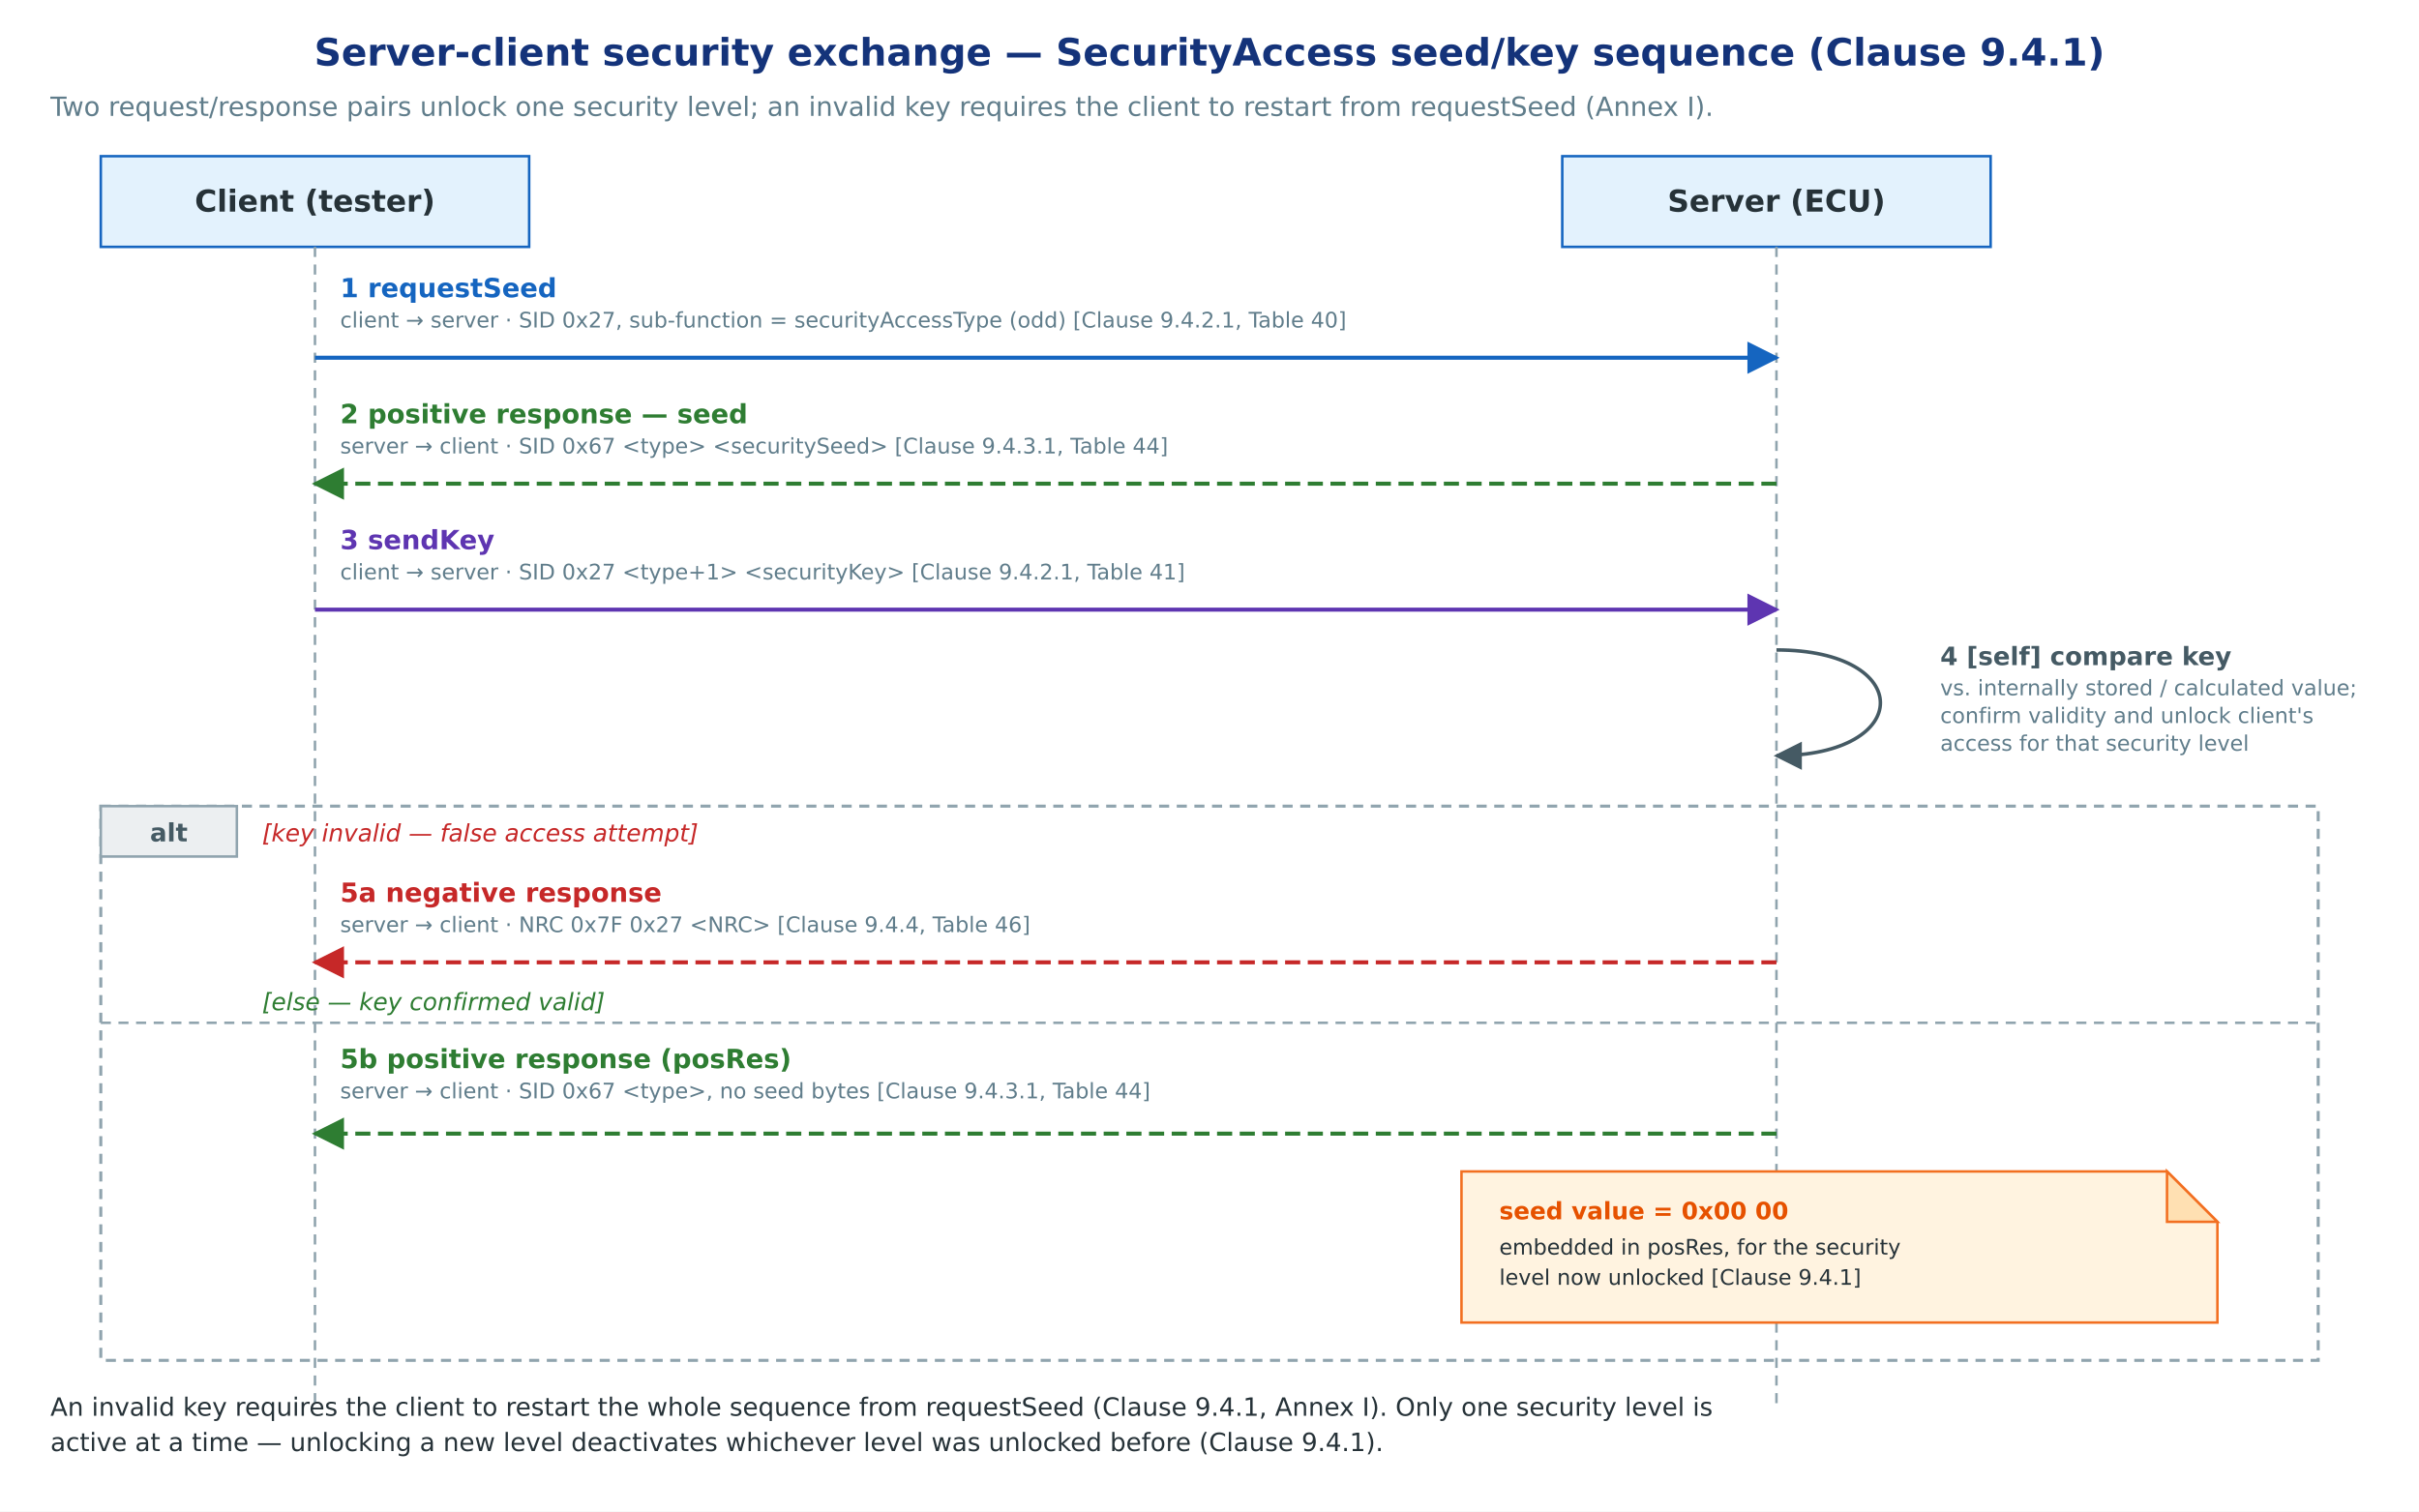
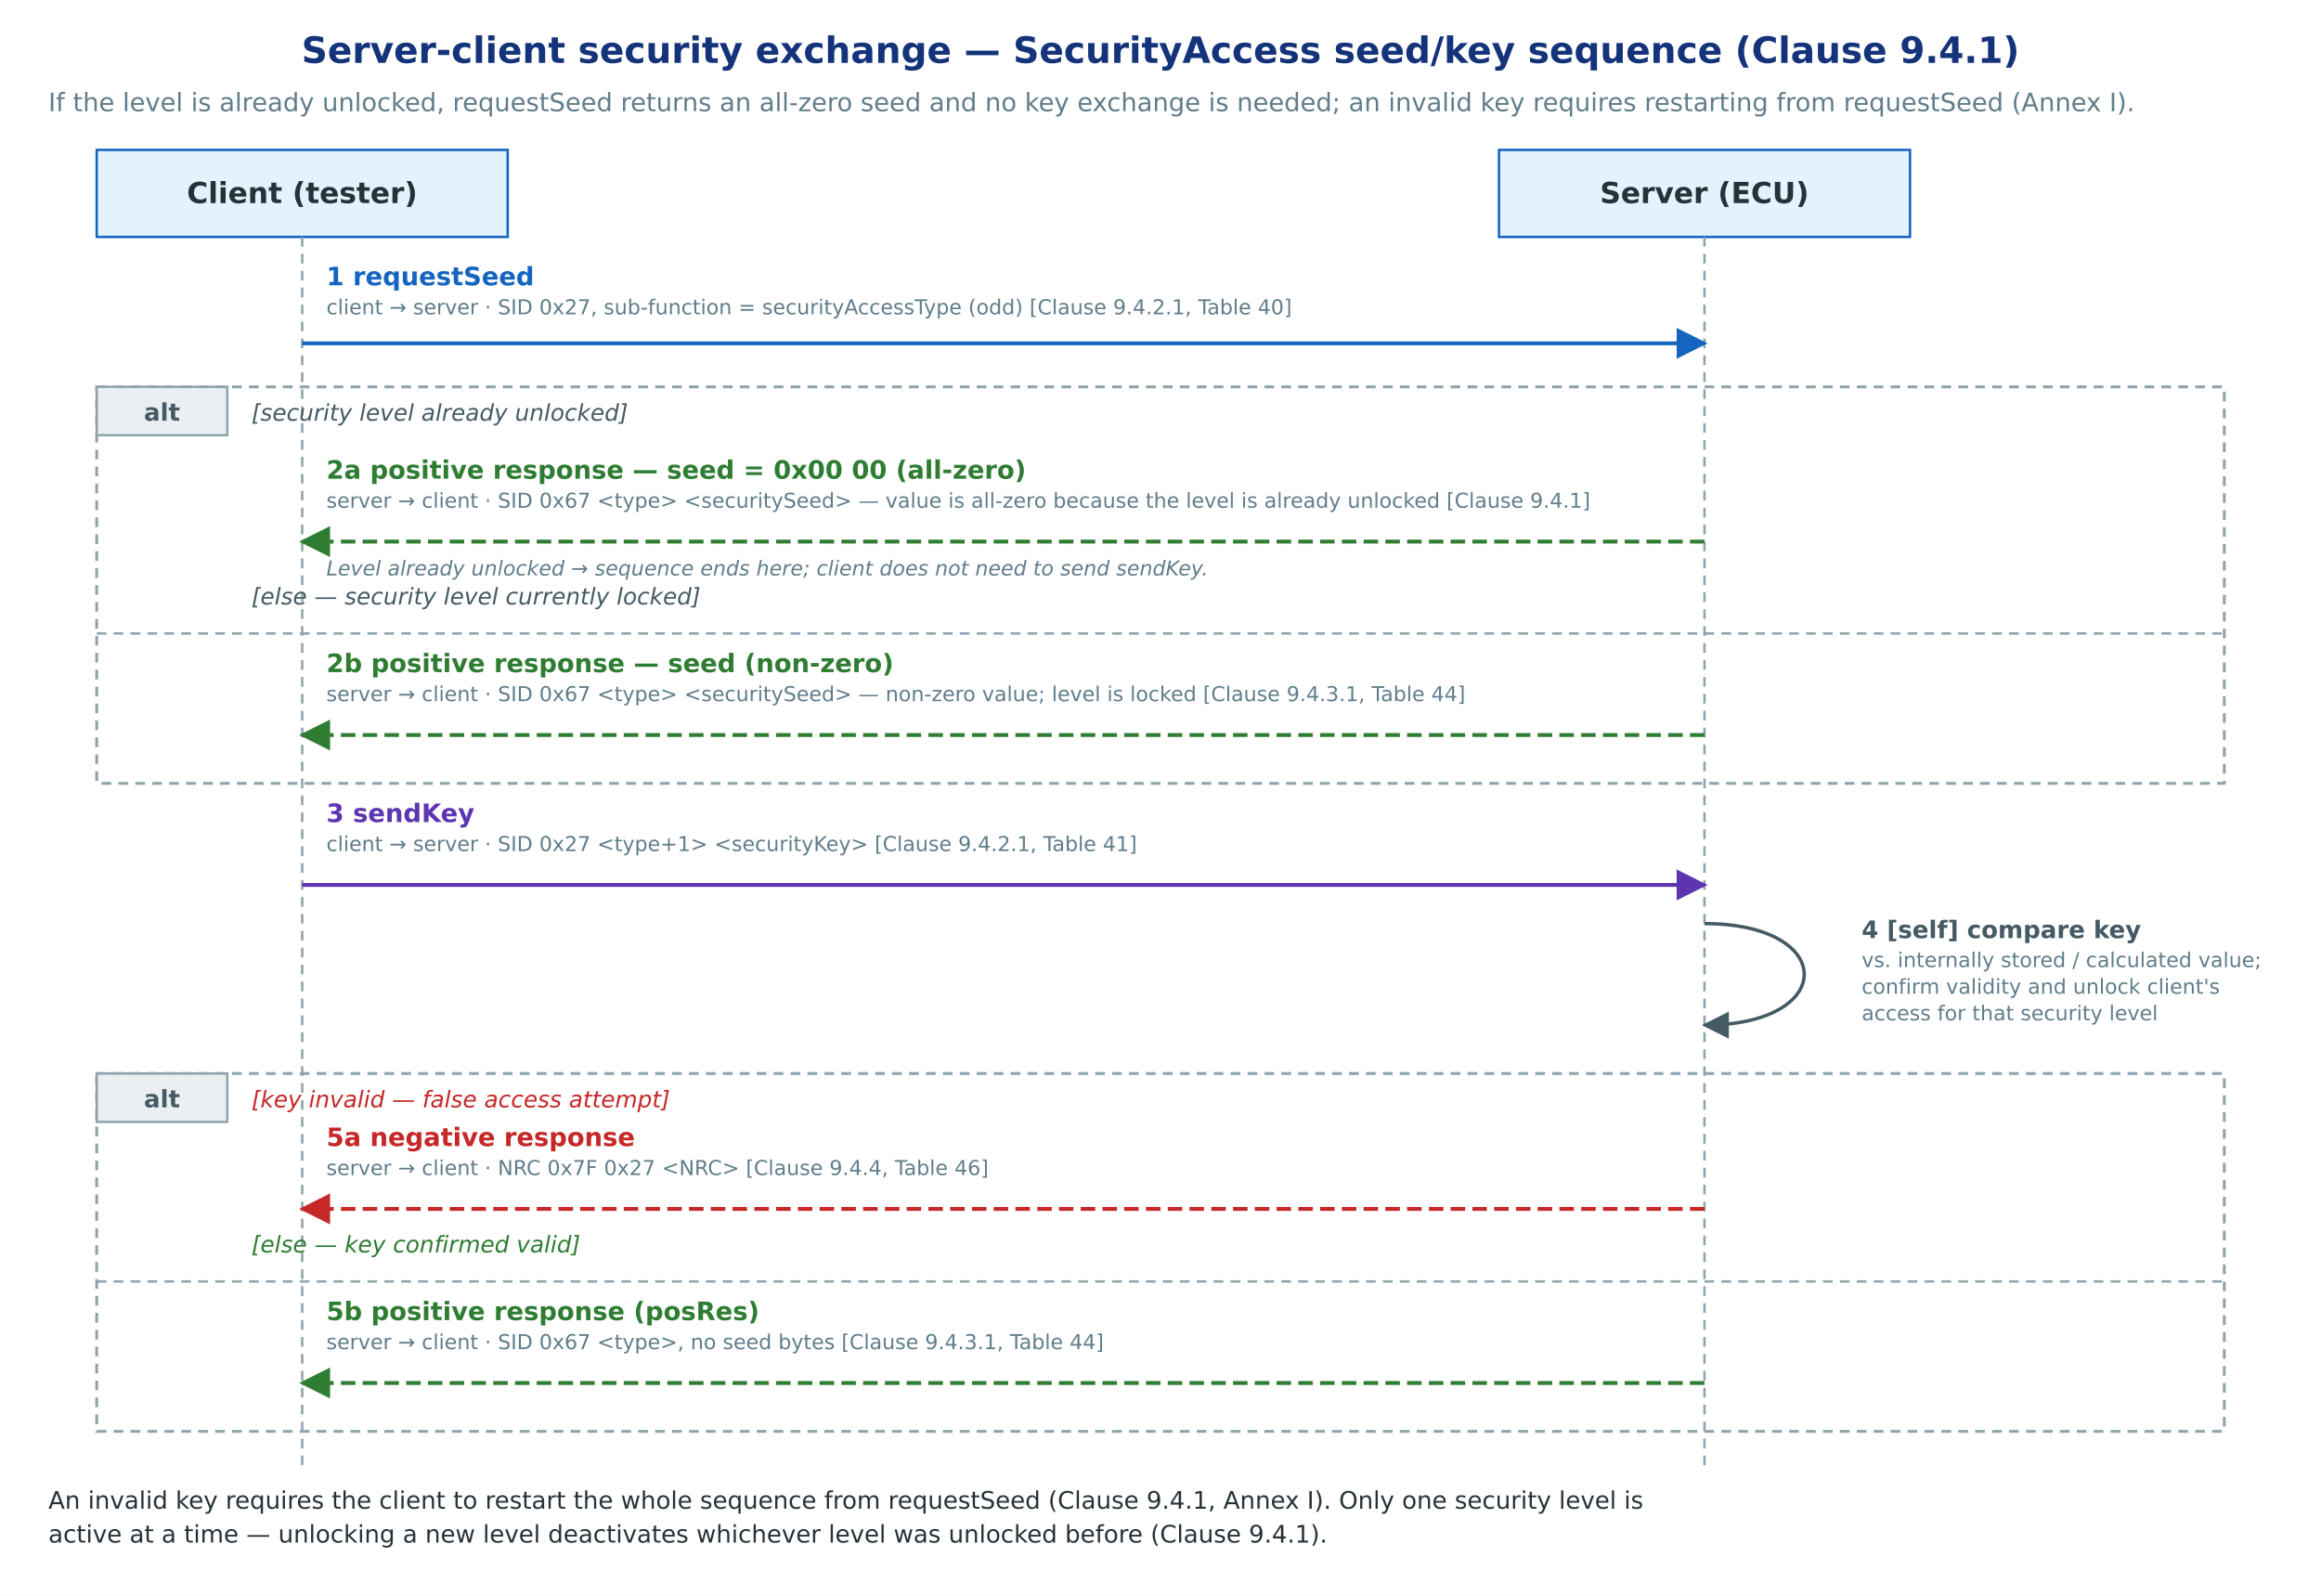
- <svg xmlns="http://www.w3.org/2000/svg" viewBox="0 0 960 600" font-family="DejaVu Sans, Verdana, sans-serif">
+ <svg xmlns="http://www.w3.org/2000/svg" viewBox="0 0 960 660" font-family="DejaVu Sans, Verdana, sans-serif">
  <defs>
    <marker id="arrowBlue" viewBox="0 0 10 10" refX="9" refY="5" markerWidth="8" markerHeight="8" orient="auto-start-reverse">
      <path d="M0,0 L10,5 L0,10 z" fill="#1565c0" />
    </marker>
    <marker id="arrowGreen" viewBox="0 0 10 10" refX="9" refY="5" markerWidth="8" markerHeight="8" orient="auto-start-reverse">
      <path d="M0,0 L10,5 L0,10 z" fill="#2e7d32" />
    </marker>
    <marker id="arrowPurple" viewBox="0 0 10 10" refX="9" refY="5" markerWidth="8" markerHeight="8" orient="auto-start-reverse">
      <path d="M0,0 L10,5 L0,10 z" fill="#5e35b1" />
    </marker>
    <marker id="arrowRed" viewBox="0 0 10 10" refX="9" refY="5" markerWidth="8" markerHeight="8" orient="auto-start-reverse">
      <path d="M0,0 L10,5 L0,10 z" fill="#c62828" />
    </marker>
    <marker id="arrowGrey" viewBox="0 0 10 10" refX="9" refY="5" markerWidth="8" markerHeight="8" orient="auto-start-reverse">
      <path d="M0,0 L10,5 L0,10 z" fill="#455a64" />
    </marker>
  </defs>
-   <rect x="0" y="0" width="960" height="600" fill="#ffffff" />
+   <rect x="0" y="0" width="960" height="660" fill="#ffffff" />
  <text x="480" y="26" text-anchor="middle" font-size="15" font-weight="bold" fill="#14337a">Server-client security exchange — SecurityAccess seed/key sequence (Clause 9.4.1)</text>
-   <text x="20" y="46" font-size="10.5" fill="#607d8b">Two request/response pairs unlock one security level; an invalid key requires the client to restart from requestSeed (Annex I).</text>
+   <text x="20" y="46" font-size="10.5" fill="#607d8b">If the level is already unlocked, requestSeed returns an all-zero seed and no key exchange is needed; an invalid key requires restarting from requestSeed (Annex I).</text>
  <rect x="40" y="62" width="170" height="36" fill="#e3f2fd" stroke="#1565c0" />
  <text x="125" y="84" text-anchor="middle" font-size="12" font-weight="bold" fill="#263238">Client (tester)</text>
  <rect x="620" y="62" width="170" height="36" fill="#e3f2fd" stroke="#1565c0" />
  <text x="705" y="84" text-anchor="middle" font-size="12" font-weight="bold" fill="#263238">Server (ECU)</text>
-   <line x1="125" y1="98" x2="125" y2="560" stroke="#90a4ae" stroke-dasharray="4 3" />
-   <line x1="705" y1="98" x2="705" y2="560" stroke="#90a4ae" stroke-dasharray="4 3" />
+   <line x1="125" y1="98" x2="125" y2="608" stroke="#90a4ae" stroke-dasharray="4 3" />
+   <line x1="705" y1="98" x2="705" y2="608" stroke="#90a4ae" stroke-dasharray="4 3" />
  <text x="135" y="118" font-size="10.5" font-weight="bold" fill="#1565c0">1  requestSeed</text>
  <text x="135" y="130" font-size="8.5" fill="#607d8b">client → server · SID 0x27, sub-function = securityAccessType (odd) [Clause 9.4.2.1, Table 40]</text>
  <line x1="125" y1="142" x2="705" y2="142" stroke="#1565c0" stroke-width="1.6" marker-end="url(#arrowBlue)" />
-   <text x="135" y="168" font-size="10.5" font-weight="bold" fill="#2e7d32">2  positive response — seed</text>
-   <text x="135" y="180" font-size="8.5" fill="#607d8b">server → client · SID 0x67 &lt;type&gt; &lt;securitySeed&gt; [Clause 9.4.3.1, Table 44]</text>
-   <line x1="705" y1="192" x2="125" y2="192" stroke="#2e7d32" stroke-width="1.6" stroke-dasharray="6 3" marker-end="url(#arrowGreen)" />
-   <text x="135" y="218" font-size="10.5" font-weight="bold" fill="#5e35b1">3  sendKey</text>
-   <text x="135" y="230" font-size="8.5" fill="#607d8b">client → server · SID 0x27 &lt;type+1&gt; &lt;securityKey&gt; [Clause 9.4.2.1, Table 41]</text>
-   <line x1="125" y1="242" x2="705" y2="242" stroke="#5e35b1" stroke-width="1.6" marker-end="url(#arrowPurple)" />
-   <path d="M 705 258 C 760 258 760 300 705 300" fill="none" stroke="#455a64" stroke-width="1.4" marker-end="url(#arrowGrey)" />
-   <text x="770" y="264" font-size="10" font-weight="bold" fill="#455a64">4  [self] compare key</text>
-   <text x="770" y="276" font-size="8.5" fill="#607d8b">vs. internally stored / calculated value;</text>
-   <text x="770" y="287" font-size="8.5" fill="#607d8b">confirm validity and unlock client's</text>
-   <text x="770" y="298" font-size="8.5" fill="#607d8b">access for that security level</text>
-   <rect x="40" y="320" width="880" height="220" fill="none" stroke="#90a4ae" stroke-dasharray="4 3" stroke-width="1.2" />
-   <rect x="40" y="320" width="54" height="20" fill="#eceff1" stroke="#90a4ae" />
-   <text x="67" y="334" text-anchor="middle" font-size="10" font-weight="bold" fill="#455a64">alt</text>
-   <text x="104" y="334" font-size="9.5" font-style="italic" fill="#c62828">[key invalid — false access attempt]</text>
-   <text x="135" y="358" font-size="10.5" font-weight="bold" fill="#c62828">5a  negative response</text>
-   <text x="135" y="370" font-size="8.5" fill="#607d8b">server → client · NRC 0x7F 0x27 &lt;NRC&gt; [Clause 9.4.4, Table 46]</text>
-   <line x1="705" y1="382" x2="125" y2="382" stroke="#c62828" stroke-width="1.6" stroke-dasharray="6 3" marker-end="url(#arrowRed)" />
-   <line x1="40" y1="406" x2="920" y2="406" stroke="#90a4ae" stroke-dasharray="4 3" />
-   <text x="104" y="401" font-size="9.5" font-style="italic" fill="#2e7d32">[else — key confirmed valid]</text>
-   <text x="135" y="424" font-size="10.5" font-weight="bold" fill="#2e7d32">5b  positive response (posRes)</text>
-   <text x="135" y="436" font-size="8.5" fill="#607d8b">server → client · SID 0x67 &lt;type&gt;, no seed bytes [Clause 9.4.3.1, Table 44]</text>
-   <line x1="705" y1="450" x2="125" y2="450" stroke="#2e7d32" stroke-width="1.6" stroke-dasharray="6 3" marker-end="url(#arrowGreen)" />
-   <path d="M 580 465 L 860 465 L 880 485 L 880 525 L 580 525 Z" fill="#fff3e0" stroke="#f26f21" />
-   <path d="M 860 465 L 860 485 L 880 485 Z" fill="#ffe0b2" stroke="#f26f21" />
-   <text x="595" y="484" font-size="9.5" font-weight="bold" fill="#e65100">seed value = 0x00 00</text>
-   <text x="595" y="498" font-size="8.5" fill="#263238">embedded in posRes, for the security</text>
-   <text x="595" y="510" font-size="8.5" fill="#263238">level now unlocked [Clause 9.4.1]</text>
-   <text x="20" y="562" font-size="10" fill="#263238">An invalid key requires the client to restart the whole sequence from requestSeed (Clause 9.4.1, Annex I). Only one security level is</text>
-   <text x="20" y="576" font-size="10" fill="#263238">active at a time — unlocking a new level deactivates whichever level was unlocked before (Clause 9.4.1).</text>
+   <rect x="40" y="160" width="880" height="164" fill="none" stroke="#90a4ae" stroke-dasharray="4 3" stroke-width="1.2" />
+   <rect x="40" y="160" width="54" height="20" fill="#eceff1" stroke="#90a4ae" />
+   <text x="67" y="174" text-anchor="middle" font-size="10" font-weight="bold" fill="#455a64">alt</text>
+   <text x="104" y="174" font-size="9.5" font-style="italic" fill="#455a64">[security level already unlocked]</text>
+   <text x="135" y="198" font-size="10.5" font-weight="bold" fill="#2e7d32">2a  positive response — seed = 0x00 00 (all-zero)</text>
+   <text x="135" y="210" font-size="8.5" fill="#607d8b">server → client · SID 0x67 &lt;type&gt; &lt;securitySeed&gt; — value is all-zero because the level is already unlocked [Clause 9.4.1]</text>
+   <line x1="705" y1="224" x2="125" y2="224" stroke="#2e7d32" stroke-width="1.6" stroke-dasharray="6 3" marker-end="url(#arrowGreen)" />
+   <text x="135" y="238" font-size="8.5" font-style="italic" fill="#607d8b">Level already unlocked → sequence ends here; client does not need to send sendKey.</text>
+   <line x1="40" y1="262" x2="920" y2="262" stroke="#90a4ae" stroke-dasharray="4 3" />
+   <text x="104" y="250" font-size="9.5" font-style="italic" fill="#455a64">[else — security level currently locked]</text>
+   <text x="135" y="278" font-size="10.5" font-weight="bold" fill="#2e7d32">2b  positive response — seed (non-zero)</text>
+   <text x="135" y="290" font-size="8.5" fill="#607d8b">server → client · SID 0x67 &lt;type&gt; &lt;securitySeed&gt; — non-zero value; level is locked [Clause 9.4.3.1, Table 44]</text>
+   <line x1="705" y1="304" x2="125" y2="304" stroke="#2e7d32" stroke-width="1.6" stroke-dasharray="6 3" marker-end="url(#arrowGreen)" />
+   <text x="135" y="340" font-size="10.5" font-weight="bold" fill="#5e35b1">3  sendKey</text>
+   <text x="135" y="352" font-size="8.5" fill="#607d8b">client → server · SID 0x27 &lt;type+1&gt; &lt;securityKey&gt; [Clause 9.4.2.1, Table 41]</text>
+   <line x1="125" y1="366" x2="705" y2="366" stroke="#5e35b1" stroke-width="1.6" marker-end="url(#arrowPurple)" />
+   <path d="M 705 382 C 760 382 760 424 705 424" fill="none" stroke="#455a64" stroke-width="1.4" marker-end="url(#arrowGrey)" />
+   <text x="770" y="388" font-size="10" font-weight="bold" fill="#455a64">4  [self] compare key</text>
+   <text x="770" y="400" font-size="8.5" fill="#607d8b">vs. internally stored / calculated value;</text>
+   <text x="770" y="411" font-size="8.5" fill="#607d8b">confirm validity and unlock client's</text>
+   <text x="770" y="422" font-size="8.5" fill="#607d8b">access for that security level</text>
+   <rect x="40" y="444" width="880" height="148" fill="none" stroke="#90a4ae" stroke-dasharray="4 3" stroke-width="1.2" />
+   <rect x="40" y="444" width="54" height="20" fill="#eceff1" stroke="#90a4ae" />
+   <text x="67" y="458" text-anchor="middle" font-size="10" font-weight="bold" fill="#455a64">alt</text>
+   <text x="104" y="458" font-size="9.5" font-style="italic" fill="#c62828">[key invalid — false access attempt]</text>
+   <text x="135" y="474" font-size="10.5" font-weight="bold" fill="#c62828">5a  negative response</text>
+   <text x="135" y="486" font-size="8.5" fill="#607d8b">server → client · NRC 0x7F 0x27 &lt;NRC&gt; [Clause 9.4.4, Table 46]</text>
+   <line x1="705" y1="500" x2="125" y2="500" stroke="#c62828" stroke-width="1.6" stroke-dasharray="6 3" marker-end="url(#arrowRed)" />
+   <line x1="40" y1="530" x2="920" y2="530" stroke="#90a4ae" stroke-dasharray="4 3" />
+   <text x="104" y="518" font-size="9.5" font-style="italic" fill="#2e7d32">[else — key confirmed valid]</text>
+   <text x="135" y="546" font-size="10.5" font-weight="bold" fill="#2e7d32">5b  positive response (posRes)</text>
+   <text x="135" y="558" font-size="8.5" fill="#607d8b">server → client · SID 0x67 &lt;type&gt;, no seed bytes [Clause 9.4.3.1, Table 44]</text>
+   <line x1="705" y1="572" x2="125" y2="572" stroke="#2e7d32" stroke-width="1.6" stroke-dasharray="6 3" marker-end="url(#arrowGreen)" />
+   <text x="20" y="624" font-size="10" fill="#263238">An invalid key requires the client to restart the whole sequence from requestSeed (Clause 9.4.1, Annex I). Only one security level is</text>
+   <text x="20" y="638" font-size="10" fill="#263238">active at a time — unlocking a new level deactivates whichever level was unlocked before (Clause 9.4.1).</text>
</svg>
